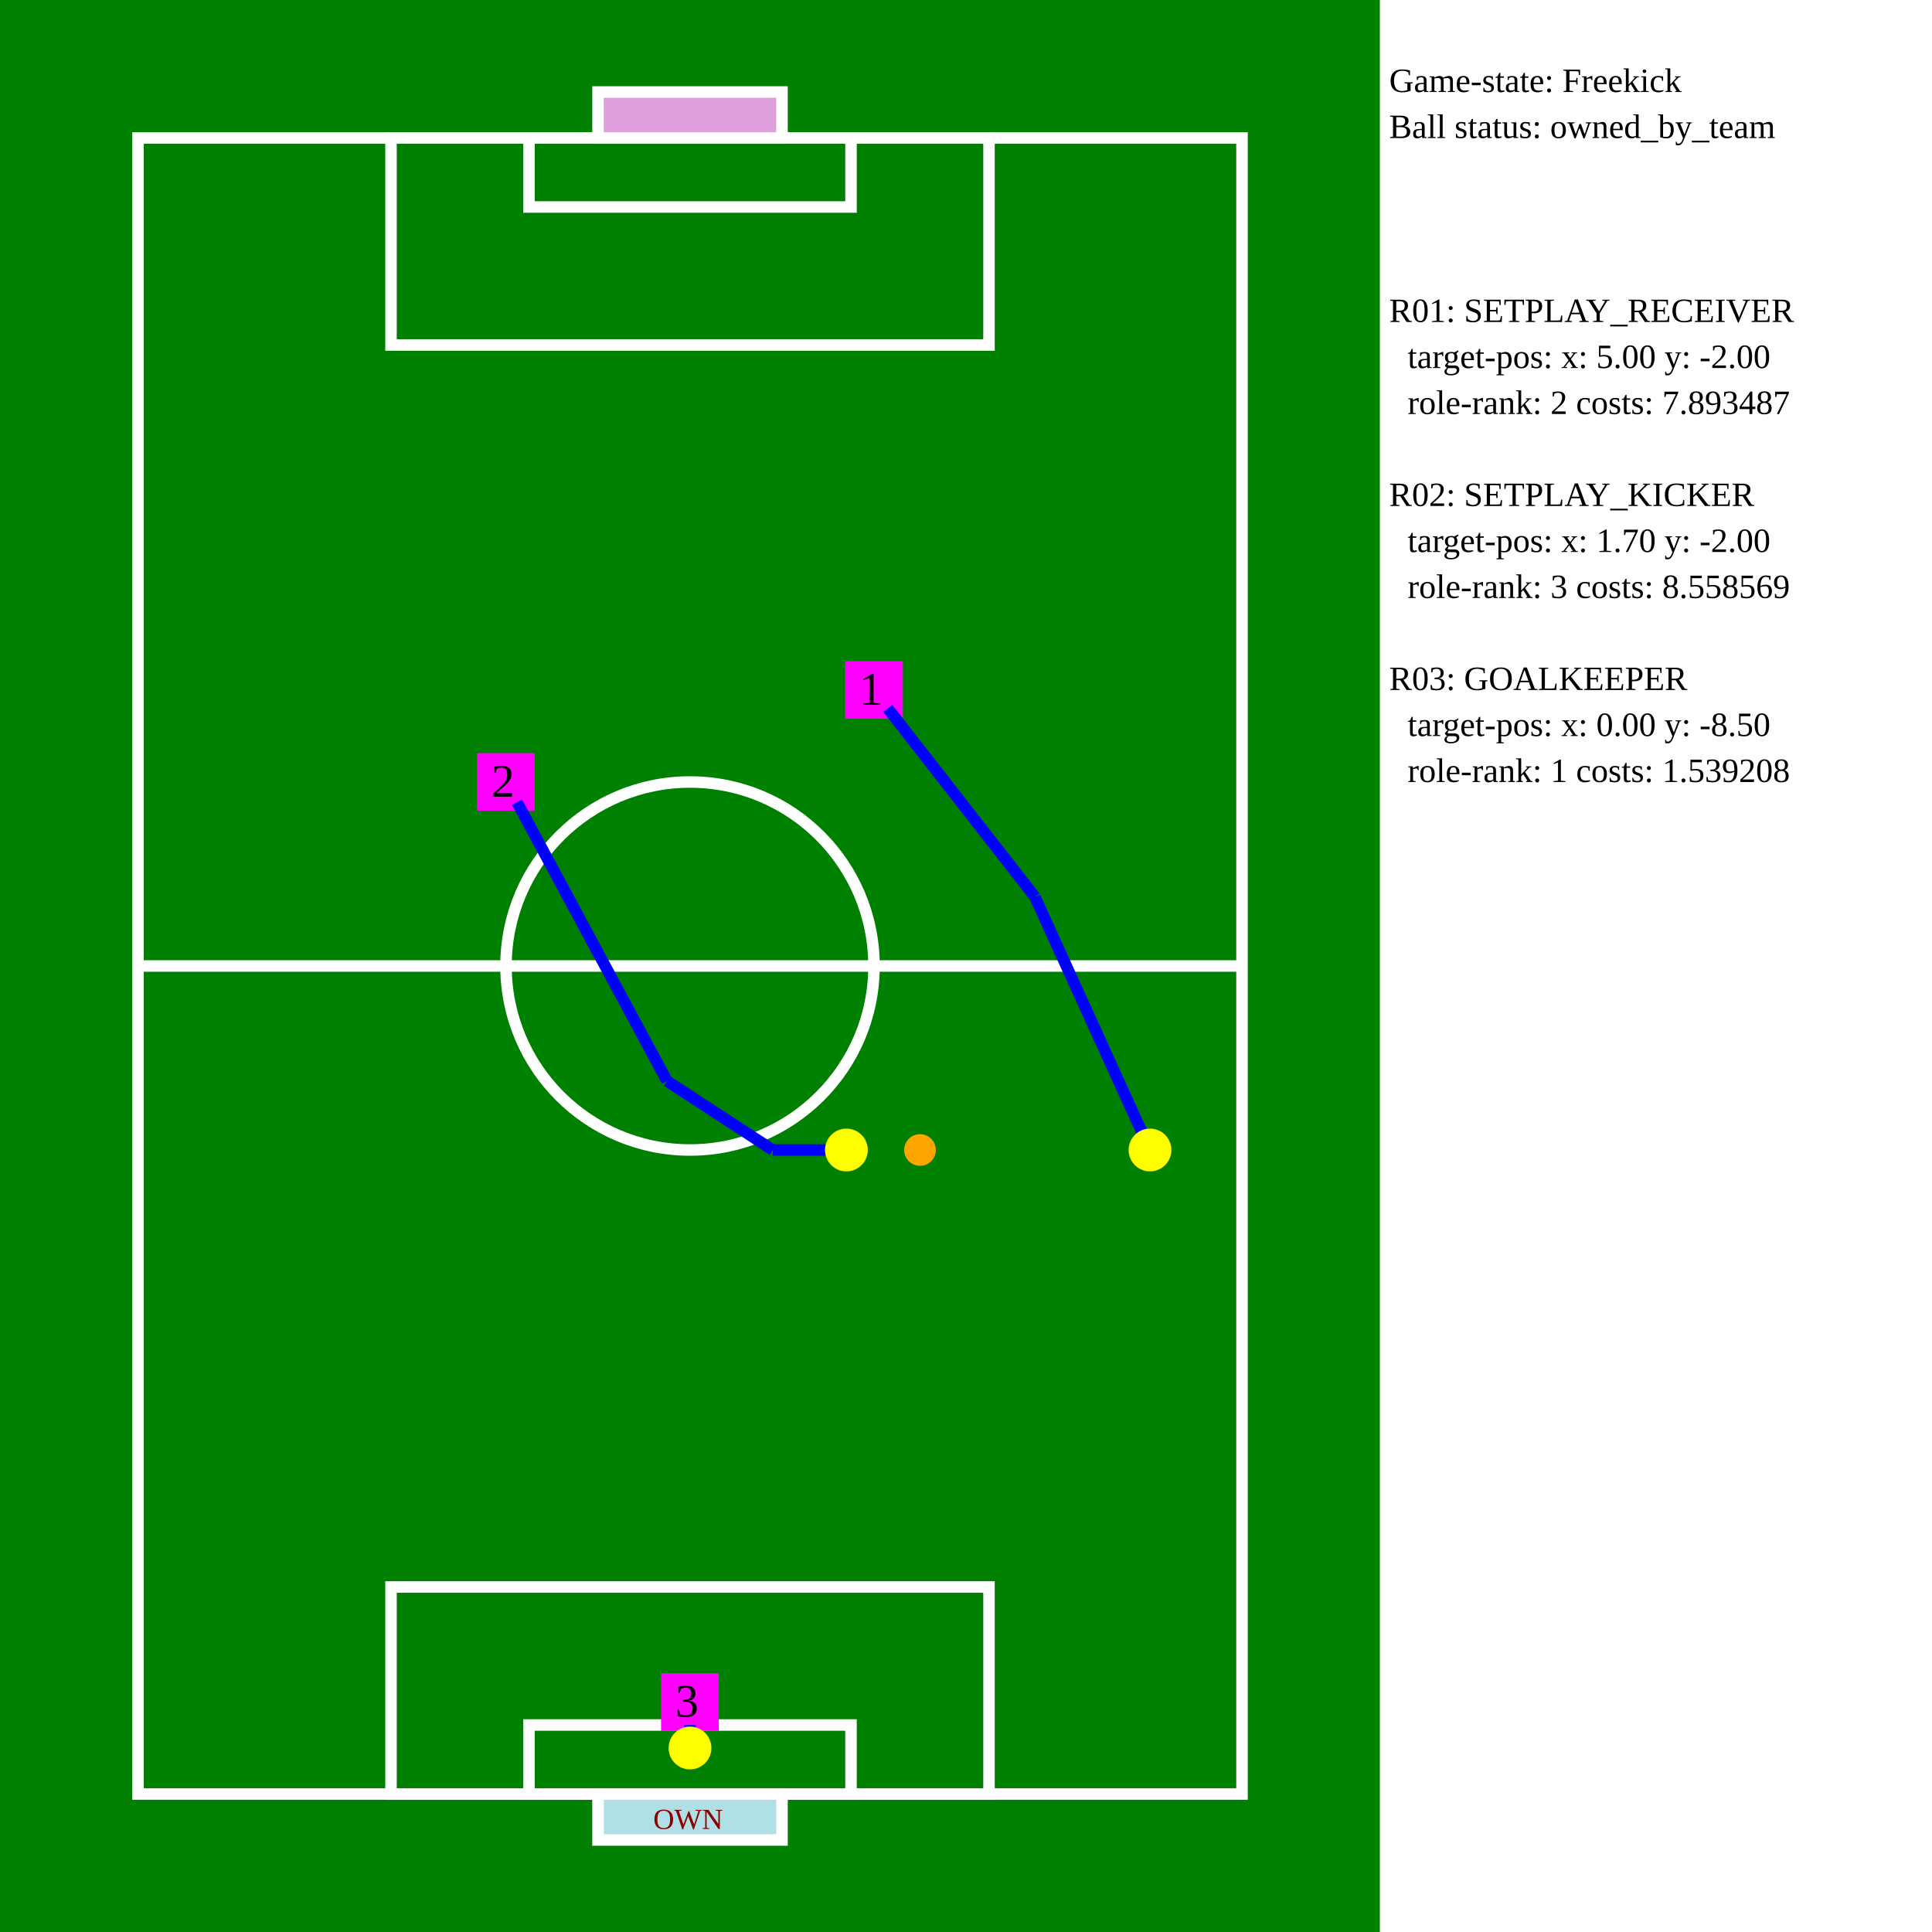
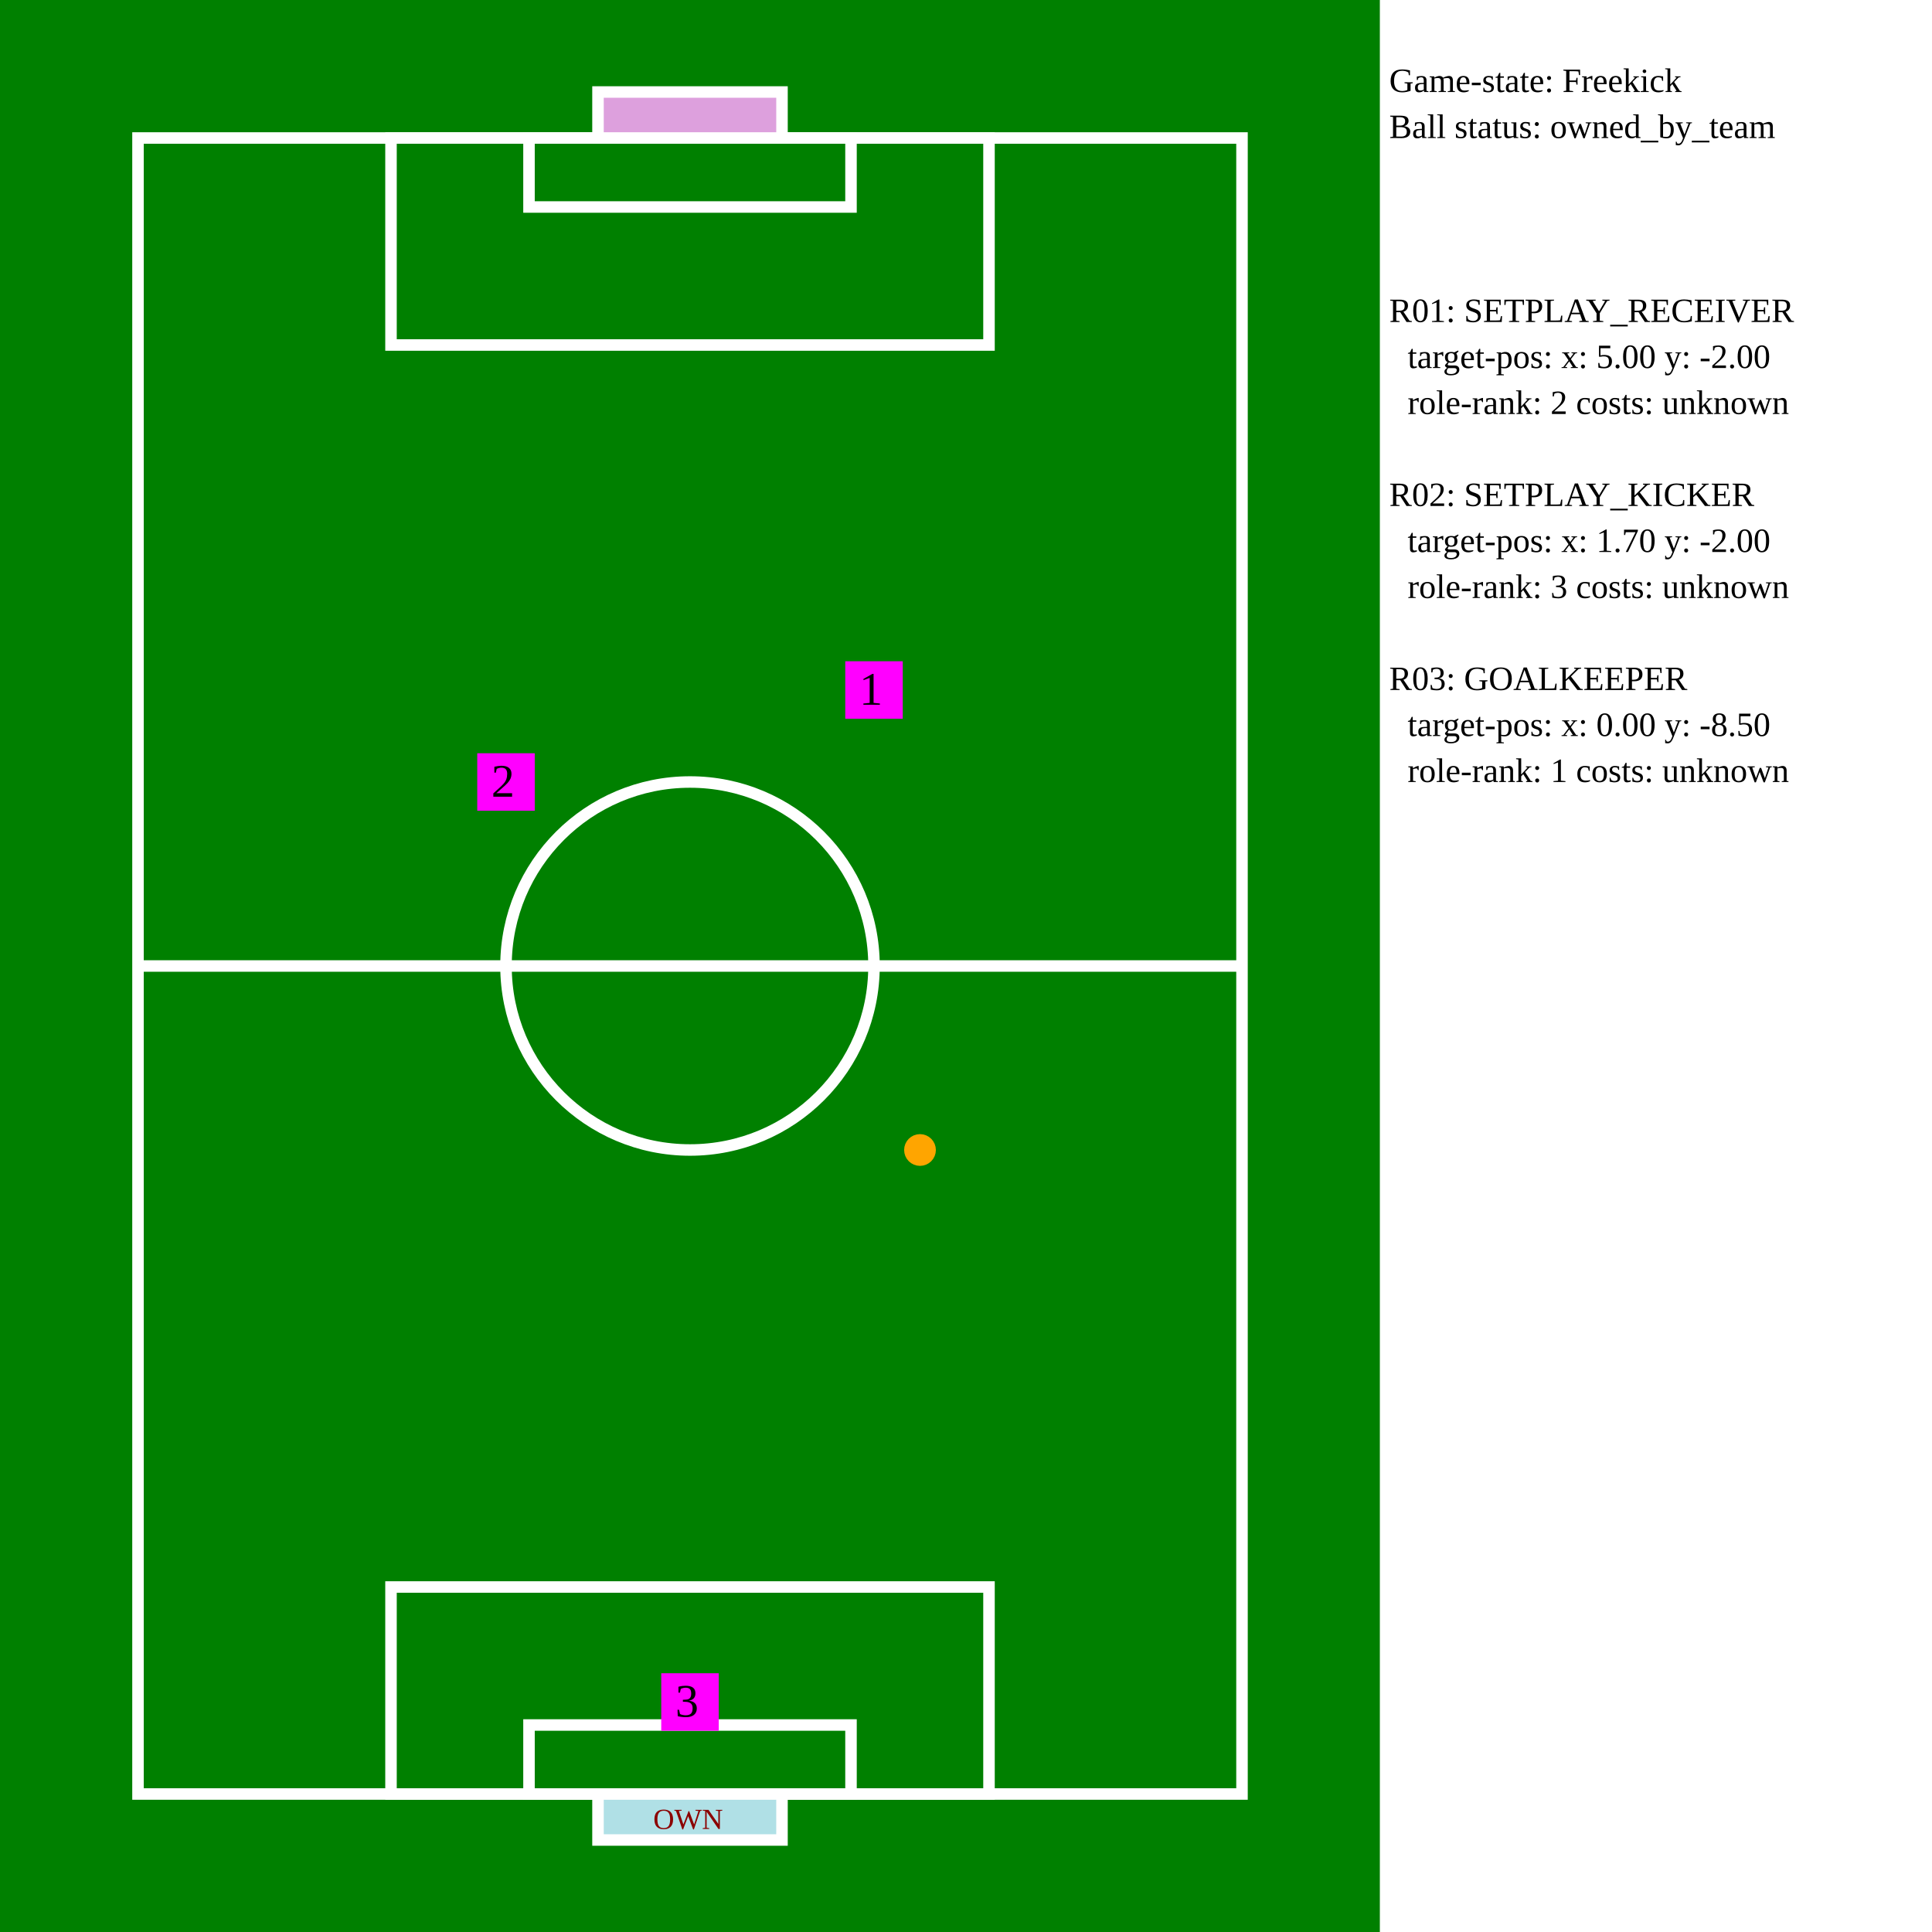
<svg xmlns="http://www.w3.org/2000/svg" width="21.00cm" height="21.00cm" version="1.1">
  <rect x="0cm" y="0cm" width="15.00cm" height="21.00cm" fill="green" stroke-width="0.02cm" />
  <rect x="15.00cm" y="0cm" width="6.00cm" height="21.00cm" fill="white" stroke-width="0.02cm" />
  <text x="15.10cm" y="1.00cm" font-size="14" font-weight-absolute="bold" fill="black">Game-state: Freekick</text>
  <text x="15.10cm" y="1.50cm" font-size="14" font-weight-absolute="bold" fill="black">Ball status: owned_by_team</text>
  <text x="15.10cm" y="3.50cm" font-size="14" font-weight-absolute="bold" fill="black">R01: SETPLAY_RECEIVER</text>
  <text x="15.30cm" y="4.00cm" font-size="14" font-weight-absolute="bold" fill="black">target-pos: x: 5.00 y: -2.00</text>
-   <text x="15.30cm" y="4.50cm" font-size="14" font-weight-absolute="bold" fill="black">role-rank: 2 costs: 7.893487</text>
+   <text x="15.30cm" y="4.50cm" font-size="14" font-weight-absolute="bold" fill="black">role-rank: 2 costs: unknown</text>
  <text x="15.10cm" y="5.50cm" font-size="14" font-weight-absolute="bold" fill="black">R02: SETPLAY_KICKER</text>
  <text x="15.30cm" y="6.00cm" font-size="14" font-weight-absolute="bold" fill="black">target-pos: x: 1.70 y: -2.00</text>
-   <text x="15.30cm" y="6.50cm" font-size="14" font-weight-absolute="bold" fill="black">role-rank: 3 costs: 8.558569</text>
+   <text x="15.30cm" y="6.50cm" font-size="14" font-weight-absolute="bold" fill="black">role-rank: 3 costs: unknown</text>
  <text x="15.10cm" y="7.50cm" font-size="14" font-weight-absolute="bold" fill="black">R03: GOALKEEPER</text>
  <text x="15.30cm" y="8.00cm" font-size="14" font-weight-absolute="bold" fill="black">target-pos: x: 0.00 y: -8.50</text>
-   <text x="15.30cm" y="8.50cm" font-size="14" font-weight-absolute="bold" fill="black">role-rank: 1 costs: 1.539208</text>
+   <text x="15.30cm" y="8.50cm" font-size="14" font-weight-absolute="bold" fill="black">role-rank: 1 costs: unknown</text>
  <rect x="1.50cm" y="1.50cm" width="12.00cm" height="18.00cm" fill="none" stroke="white" stroke-width="0.125cm" />
  <line x1="1.50cm" y1="10.50cm" x2="13.50cm" y2="10.50cm" stroke-width="0.125cm" stroke="white" />
  <circle cx="7.50cm" cy="10.50cm" r="2.00cm" fill="none" stroke="white" stroke-width="0.125cm" />
  <rect x="4.25cm" y="1.50cm" width="6.50cm" height="2.25cm" fill="green" stroke="white" stroke-width="0.125cm" />
  <rect x="4.25cm" y="17.25cm" width="6.50cm" height="2.25cm" fill="green" stroke="white" stroke-width="0.125cm" />
  <rect x="5.75cm" y="1.50cm" width="3.50cm" height="0.75cm" fill="green" stroke="white" stroke-width="0.125cm" />
  <rect x="5.75cm" y="18.75cm" width="3.50cm" height="0.75cm" fill="green" stroke="white" stroke-width="0.125cm" />
  <rect x="6.50cm" y="1.00cm" width="2.00cm" height="0.50cm" fill="plum" stroke="white" stroke-width="0.125cm" />
  <rect x="6.50cm" y="19.50cm" width="2.00cm" height="0.50cm" fill="powderblue" stroke="white" stroke-width="0.125cm" />
  <text x="7.10cm" y="19.88cm" fill="darkred">OWN</text>
  <rect x="9.25cm" y="7.25cm" width="0.50cm" height="0.50cm" fill="magenta" stroke="magenta" stroke-width="0.125cm" />
  <rect x="5.25cm" y="8.25cm" width="0.50cm" height="0.50cm" fill="magenta" stroke="magenta" stroke-width="0.125cm" />
  <rect x="7.25cm" y="18.25cm" width="0.50cm" height="0.50cm" fill="magenta" stroke="magenta" stroke-width="0.125cm" />
-   <rect x="9.25cm" y="7.25cm" width="0.50cm" height="0.50cm" fill="magenta" stroke="magenta" stroke-width="0.125cm" />
-   <line x1="9.65cm" y1="7.70cm" x2="11.25cm" y2="9.75cm" stroke-width="0.125cm" stroke="blue" />
-   <line x1="11.25cm" y1="9.75cm" x2="12.50cm" y2="12.50cm" stroke-width="0.125cm" stroke="blue" />
-   <circle cx="12.50cm" cy="12.50cm" r="0.17cm" fill="yellow" stroke="yellow" stroke-width="0.125cm" />
-   <rect x="5.25cm" y="8.25cm" width="0.50cm" height="0.50cm" fill="magenta" stroke="magenta" stroke-width="0.125cm" />
-   <line x1="5.62cm" y1="8.72cm" x2="7.25cm" y2="11.75cm" stroke-width="0.125cm" stroke="blue" />
-   <line x1="7.25cm" y1="11.75cm" x2="8.40cm" y2="12.50cm" stroke-width="0.125cm" stroke="blue" />
-   <line x1="8.40cm" y1="12.50cm" x2="9.20cm" y2="12.50cm" stroke-width="0.125cm" stroke="blue" />
-   <circle cx="9.20cm" cy="12.50cm" r="0.17cm" fill="yellow" stroke="yellow" stroke-width="0.125cm" />
-   <rect x="7.25cm" y="18.25cm" width="0.50cm" height="0.50cm" fill="magenta" stroke="magenta" stroke-width="0.125cm" />
-   <line x1="7.50cm" y1="18.75cm" x2="7.50cm" y2="19.00cm" stroke-width="0.125cm" stroke="blue" />
-   <circle cx="7.50cm" cy="19.00cm" r="0.17cm" fill="yellow" stroke="yellow" stroke-width="0.125cm" />
  <text x="9.34cm" y="7.66cm" font-size="large" font-weight-absolute="bold" fill="black">1</text>
  <text x="5.34cm" y="8.66cm" font-size="large" font-weight-absolute="bold" fill="black">2</text>
  <text x="7.34cm" y="18.66cm" font-size="large" font-weight-absolute="bold" fill="black">3</text>
  <circle cx="10.00cm" cy="12.50cm" r="0.11cm" fill="orange" stroke="orange" stroke-width="0.125cm" />
</svg>
